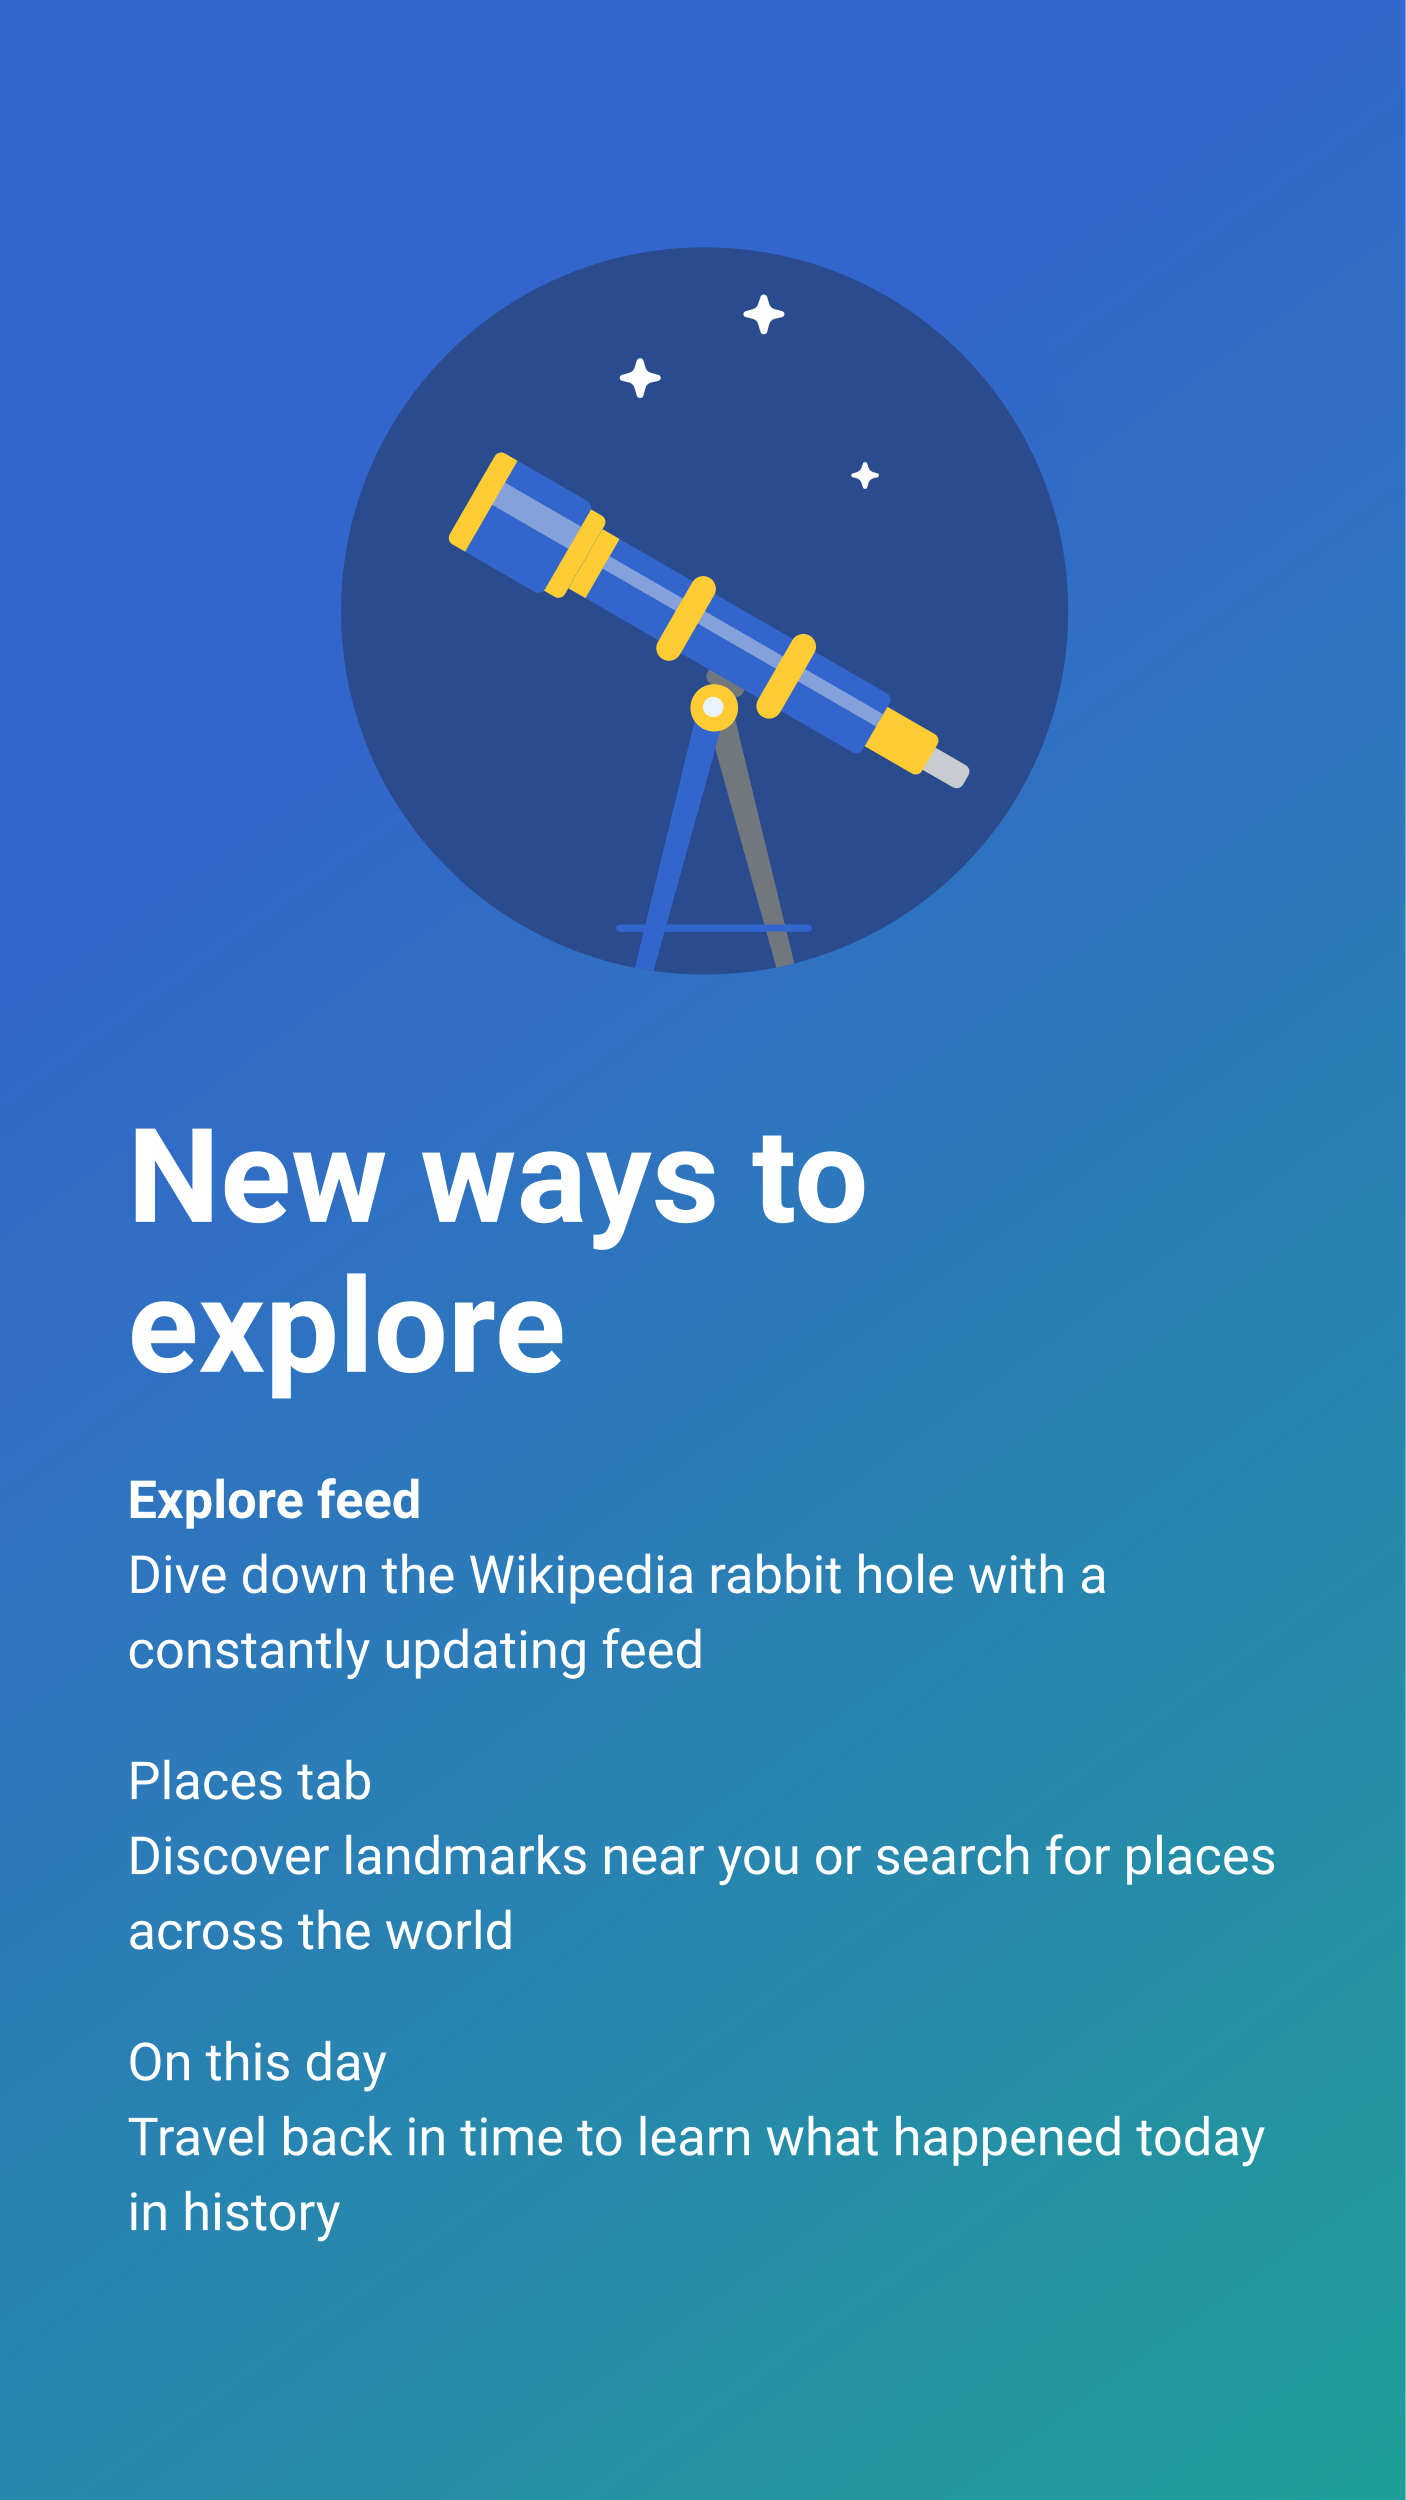
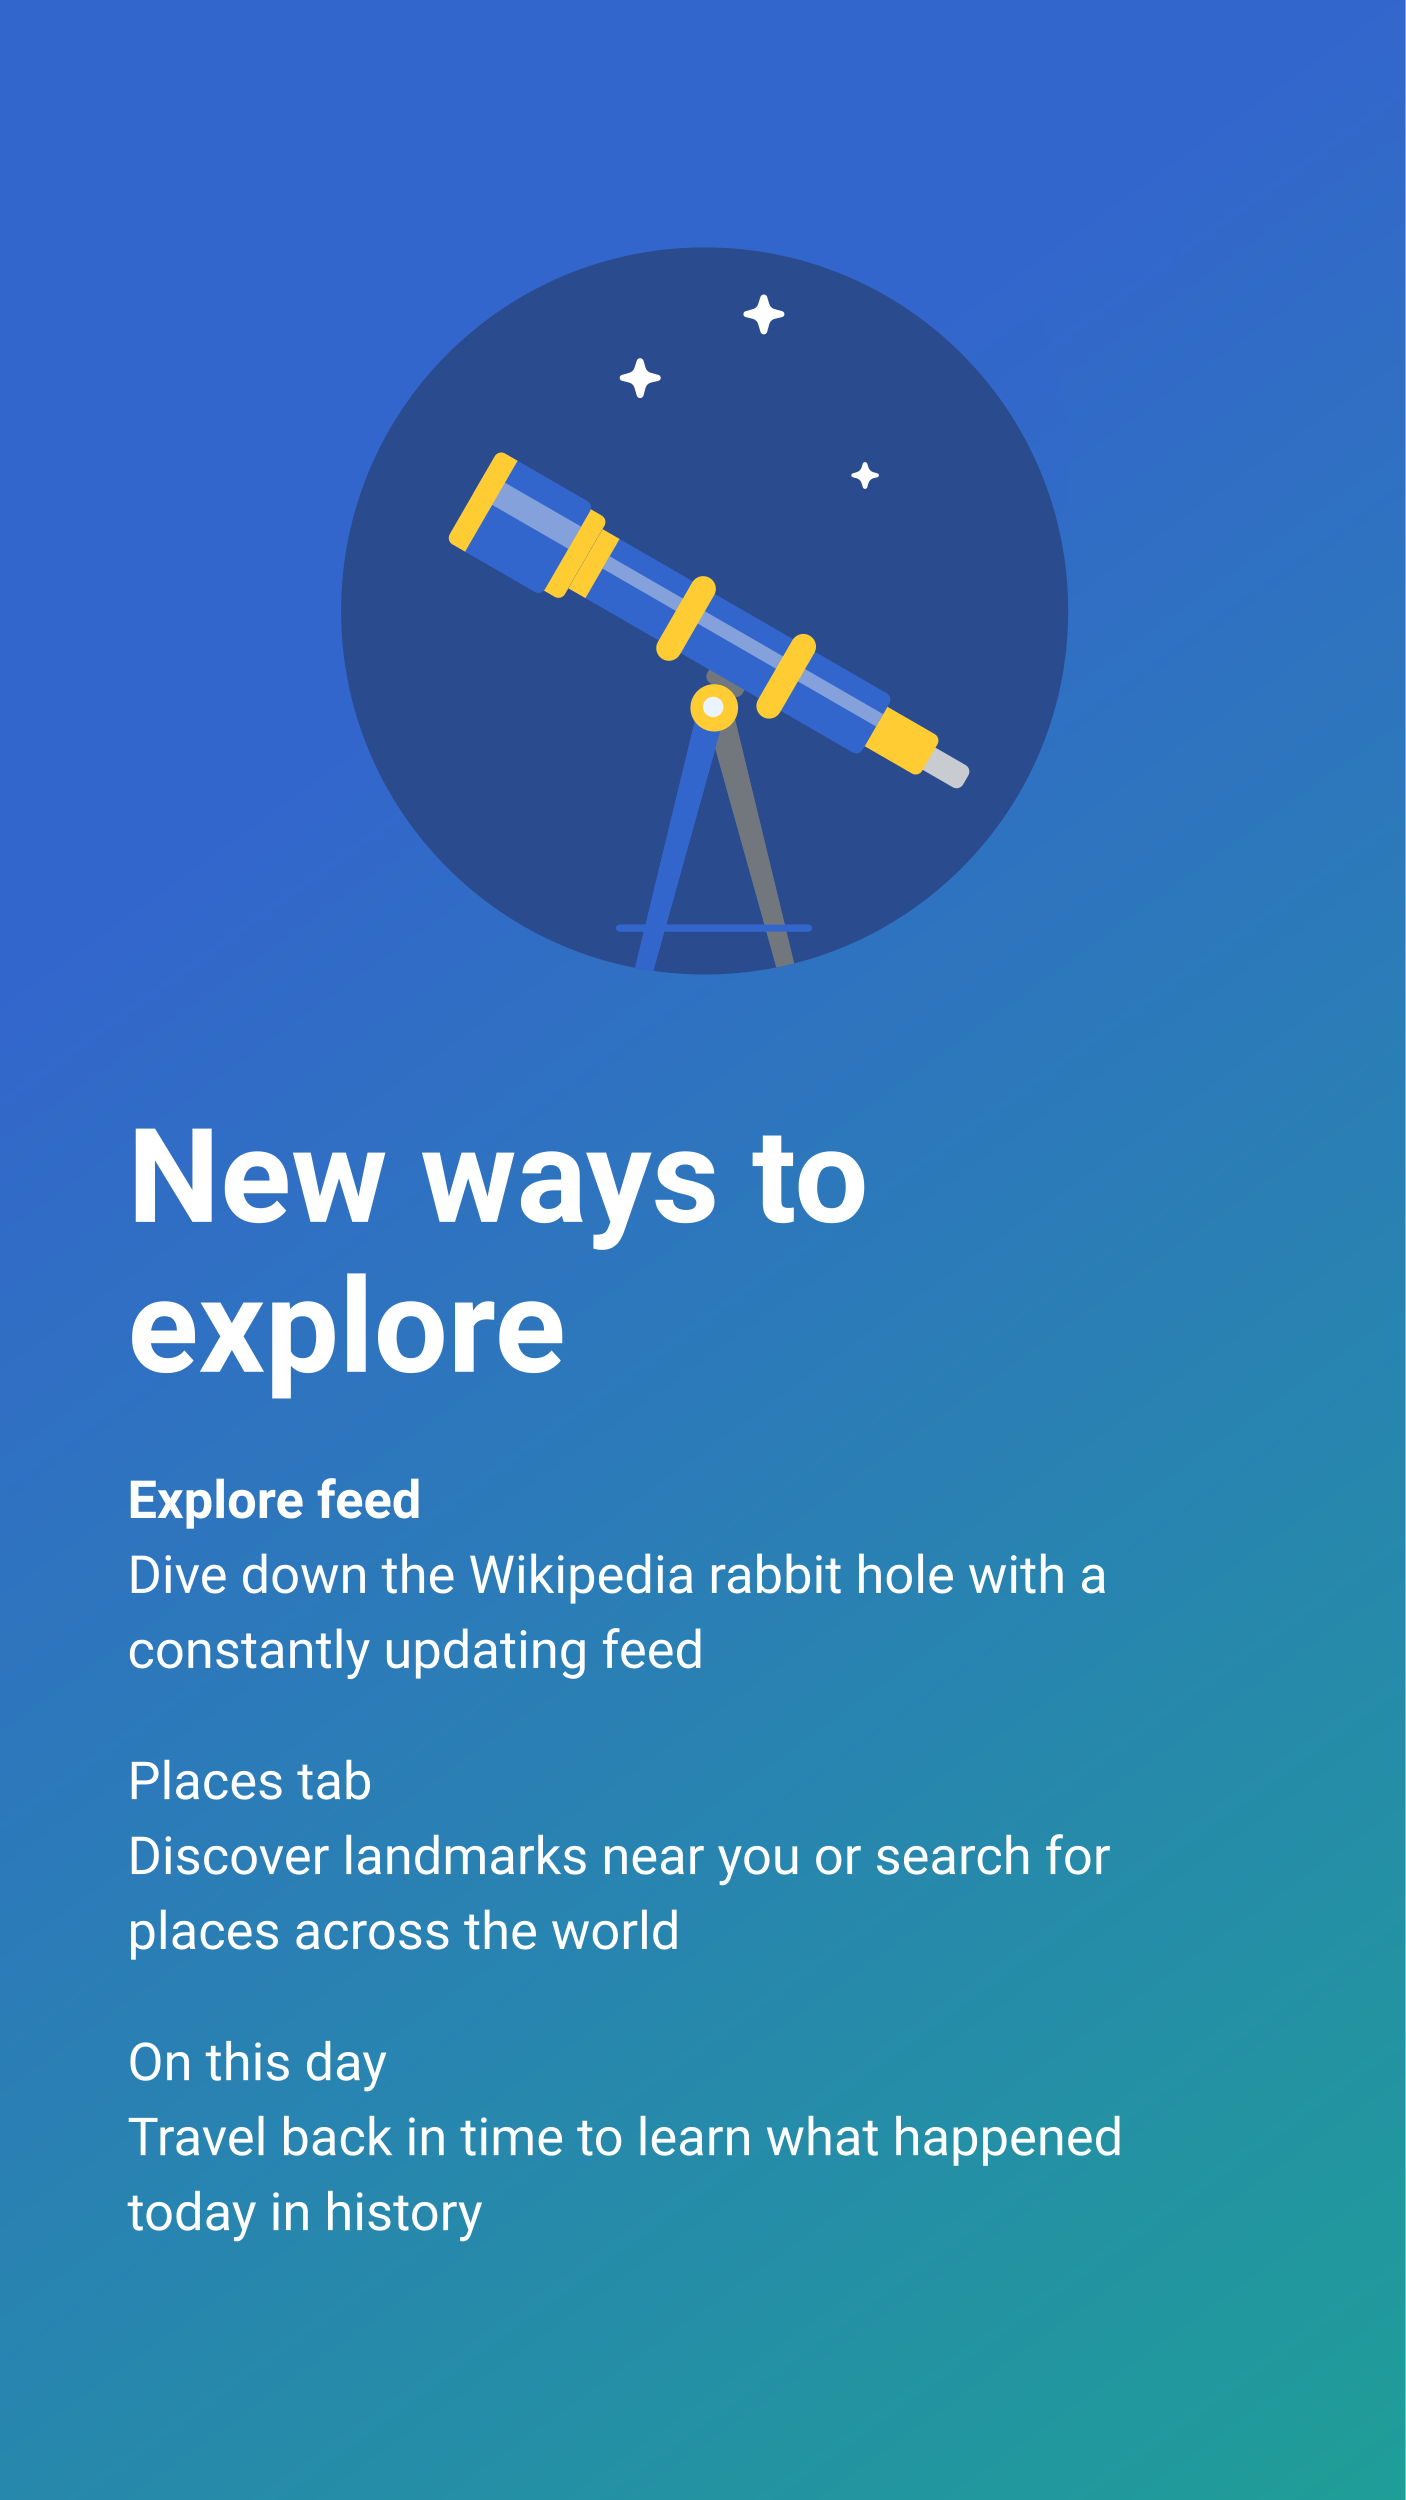
<svg xmlns="http://www.w3.org/2000/svg" xmlns:xlink="http://www.w3.org/1999/xlink" style="background:#fff" width="375" height="667" font-family="system-ui,-apple-system,BlinkMacSystemFont,'Segoe UI',Roboto,'Oxygen-Sans',Ubuntu,Cantarell,Lato,'Helvetica Neue',Helvetica,Arial,sans-serif" viewBox="0 0 375 667">
  <defs>
    <linearGradient id="a" x1="108.571%" x2="40.106%" y1="195.213%" y2="23.396%">
      <stop offset="0%" stop-color="#0bd564" />
      <stop offset="100%" stop-color="#36c" />
    </linearGradient>
    <circle id="b" cx="97" cy="97" r="97" />
    <path id="d" d="M300.504 61.746l3.718 1.208 1.09-3.353a17.62 17.62 0 01-3.089-1.407c-.663 1.047-1.245 2.255-1.719 3.552zm-.268.824c-.402 1.32-.641 2.639-.698 3.884 1.091.112 2.2.338 3.325.677l1.09-3.353-3.717-1.208zm3.45-6.236c-.328.35-.664.724-.96 1.138.86.496 1.841.948 2.878 1.312l1.311-4.034c-.988-.105-2.107.443-3.228 1.584zM299.63 68.82c.239 1.582.82 2.684 1.656 3.171l1.31-4.032a17.554 17.554 0 00-3.1-.631c.02.515.073 1.017.134 1.492zm2.35-11.778a12.62 12.62 0 011.096-1.308 7.208 7.208 0 011.727-1.346 8.99 8.99 0 00-4.7 1.157c.015.032.065.048.08.08.513.49 1.106.977 1.797 1.417zm-.495.698c-.732-.48-1.374-.983-1.918-1.536-.082-.08-.138-.153-.22-.233a9.171 9.171 0 00-3.377 4.274l3.718 1.208c.49-1.344 1.085-2.601 1.797-3.713zm-2.051 4.57l-3.717-1.207a8.962 8.962 0 00.195 5.435c.113-.016.201-.042.314-.059a13.414 13.414 0 012.455-.116c.071-1.291.328-2.658.753-4.052zm-.77 4.935a11.826 11.826 0 00-2.285.09c-.032.016-.081 0-.113.016a9.118 9.118 0 003.153 3.684 7.031 7.031 0 01-.606-2.104c-.124-.522-.152-1.097-.148-1.686zm10.902-2.554l3.717 1.208a8.81 8.81 0 00-.22-5.443c-.112.017-.2.042-.313.059-.758.103-1.582.158-2.455.116-.047 1.299-.304 2.666-.729 4.06zm-.268.825a17.418 17.418 0 01-1.805 3.737c.731.48 1.373.984 1.918 1.537.082.08.163.16.22.232a8.964 8.964 0 003.352-4.282l-3.685-1.224zm-2.278 4.444a12.62 12.62 0 01-1.096 1.308 7.208 7.208 0 01-1.727 1.346c1.673.06 3.285-.357 4.716-1.127-.016-.032-.065-.048-.081-.08a10.96 10.96 0 00-1.812-1.447zm-.737-.455c-.86-.495-1.84-.948-2.878-1.311l-1.31 4.032c.961.097 2.08-.452 3.203-1.592.344-.316.682-.69.985-1.13zm4.052-9.748c.817.05 1.584.004 2.286-.09.032-.016.081 0 .113-.016a9.118 9.118 0 00-3.153-3.684 7.03 7.03 0 01.606 2.104c.124.522.152 1.097.148 1.686zm-2.283-7.188a11.479 11.479 0 00-14.484 7.38 11.479 11.479 0 007.38 14.484 11.479 11.479 0 0014.484-7.38 11.479 11.479 0 00-7.38-14.484zm2.172 19.103c-.24.164-.483.328-.74.458-.16.082-.297.172-.458.254a9.89 9.89 0 01-7.604.591 9.89 9.89 0 01-5.805-4.948 4.88 4.88 0 01-.222-.475 6.807 6.807 0 01-.329-.805c-.711-2.03-.719-4.235-.04-6.324a10.024 10.024 0 013.75-5.093c.24-.164.483-.328.715-.466.161-.082.298-.172.459-.254a9.99 9.99 0 017.628-.583c2.527.82 4.583 2.59 5.805 4.948.082.16.164.322.222.475.132.258.23.53.305.797.735 2.038.743 4.243.064 6.332-.679 2.09-1.981 3.87-3.75 5.093zm-.753-11.98a9.72 9.72 0 00-.108-1.486c-.238-1.581-.82-2.684-1.655-3.17l-1.31 4.032c1.06.291 2.087.517 3.073.624zm-2.693 9.115c.662-1.047 1.244-2.255 1.718-3.552l-3.718-1.208-1.09 3.353c1.112.388 2.14.856 3.09 1.407zm2.684-8.26a17.86 17.86 0 01-3.325-.677l-1.09 3.353 3.717 1.208c.378-1.328.618-2.648.698-3.884z" />
  </defs>
  <g fill="none" fill-rule="evenodd">
    <path fill="url(#a)" d="M0 0h375v667H0z" />
    <text fill="#fff" font-size="35" font-weight="bold">
      <tspan x="34" y="326">New ways to </tspan>
      <tspan x="34" y="366">explore</tspan>
    </text>
    <circle cx="188" cy="122" r="97" fill="#36c" fill-opacity=".083" />
    <g transform="translate(91 66)">
      <mask id="c" fill="#fff">
        <use xlink:href="#b" />
      </mask>
      <use fill="#2a4b8d" xlink:href="#b" />
      <g mask="url(#c)">
        <g transform="translate(68 111)">
          <path fill="#506c9a" d="M30.992 8.566l1.432-.395c1.582-.436 3.169.468 3.544 2.018L62.83 121.111c.375 1.551.109 2.966-.596 3.16l-.637.176c-.705.194-1.623-.894-2.051-2.43L28.904 12.137c-.428-1.536.506-3.135 2.088-3.571z" />
          <path fill="#36c" d="M30.576 10.701l1.432.395c1.582.436 2.516 2.035 2.088 3.572L3.454 124.548c-.428 1.536-1.346 2.624-2.05 2.43l-.638-.176c-.705-.194-.971-1.61-.596-3.16L27.032 12.72c.375-1.55 1.962-2.455 3.544-2.019z" />
          <rect width="52.2" height="1.819" x="5.4" y="69.705" fill="#36c" rx=".909" />
          <path fill="#72777d" d="M30.826.553l9.457 5.46-1.109 1.92a2 2 0 01-2.732.732l-5.993-3.46a2 2 0 01-.732-2.732l1.109-1.92z" />
          <ellipse cx="31.561" cy="11.845" fill="#2a4b8d" rx="6.361" ry="6.315" />
        </g>
      </g>
      <g mask="url(#c)">
        <g transform="translate(68 116)">
          <g transform="translate(0 3)">
            <path fill="#72777d" d="M30.992.566L32.424.17c1.582-.436 3.169.468 3.544 2.018L62.83 113.111c.375 1.551.109 2.966-.596 3.16l-.637.176c-.705.194-1.623-.894-2.051-2.43L28.904 4.137c-.428-1.536.506-3.135 2.088-3.571z" />
            <path fill="#36c" d="M30.576 2.701l1.432.395c1.582.436 2.516 2.035 2.088 3.572L3.454 116.548c-.428 1.536-1.346 2.624-2.05 2.43l-.638-.176c-.705-.194-.971-1.61-.596-3.16L27.032 4.72c.375-1.55 1.962-2.455 3.544-2.019z" />
            <rect width="52.2" height="1.819" x="5.4" y="61.705" fill="#36c" rx=".909" />
          </g>
          <ellipse cx="31.561" cy="6.845" fill="#fc3" rx="6.361" ry="6.315" />
          <ellipse cx="31.286" cy="6.611" fill="#eaf3ff" rx="2.726" ry="2.706" />
        </g>
      </g>
      <g mask="url(#c)">
        <g transform="rotate(30 -79.765 105.373)">
          <path fill="#c8ccd1" d="M135.446 10.54H150a2 2 0 012 2v2.832a2 2 0 01-2 2h-14.554v-6.833z" />
          <path fill="#fc3" d="M25.584 1.429h7.03a2 2 0 012 2v21.053a2 2 0 01-2 2h-7.03V1.429z" />
          <path fill="#36c" d="M34.614 4.466h87.544a2 2 0 012 2v14.22a2 2 0 01-2 2H34.614V4.466z" />
          <rect width="29.347" height="28" fill="#36c" rx="2" />
          <path fill="#fc3" d="M34.614 4.466h5.267v18.22h-5.267zm89.544 3.036h14.555a2 2 0 012 2v8.147a2 2 0 01-2 2h-14.555V7.502z" />
          <path fill="#EAECF0" d="M39.881 9.78h84.277v3.796H39.881zM0 6.743h29.347v6.833H0z" opacity=".441" />
          <rect width="6.772" height="25.053" x="62.455" y="1.429" fill="#fc3" rx="3.386" />
          <rect width="6.772" height="25.053" x="93.307" y="1.429" fill="#fc3" rx="3.386" />
        </g>
        <path fill="#fc3" d="M43.732 55l3.359 1.939-14 24.249-3.359-1.94A2 2 0 0129 76.517l12-20.784A2 2 0 0143.732 55z" />
      </g>
    </g>
    <text fill="#fff" font-size="14">
      <tspan x="34" y="480">Places tab </tspan>
-       <tspan x="34" y="500">Discover landmarks near you or search for places </tspan>
-       <tspan x="34" y="520">across the world</tspan>
+       <tspan x="34" y="500">Discover landmarks near you or search for </tspan>
+       <tspan x="34" y="520">places across the world</tspan>
    </text>
    <text fill="#fff" font-size="14">
      <tspan x="34" y="555">On this day </tspan>
-       <tspan x="34" y="575">Travel back in time to learn what happened today </tspan>
-       <tspan x="34" y="595">in history </tspan>
+       <tspan x="34" y="575">Travel back in time to learn what happened </tspan>
+       <tspan x="34" y="595">today in history </tspan>
    </text>
    <text fill="#fff" font-size="14" font-weight="bold">
      <tspan x="34" y="405">Explore feed</tspan>
      <tspan x="34" y="425" font-weight="normal">Dive down the Wikipedia rabbit hole with a </tspan>
      <tspan x="34" y="445" font-weight="normal">constantly updating feed</tspan>
    </text>
    <mask id="e" fill="#fff">
      <use xlink:href="#d" />
    </mask>
    <use fill="#36c" opacity=".418" xlink:href="#d" />
    <g mask="url(#e)">
      <g transform="translate(29 15)">
        <g fill="#eaf3ff" opacity=".41" transform="translate(42 14)">
          <path d="M17 3h1.01C19.108 3 20 3.894 20 5.005v15.06a2.002 2.002 0 01-1.99 2.004H1.99A1.995 1.995 0 010 20.064V5.004C0 3.899.898 3 1.99 3H3v1.002a2 2 0 004 0V3h6v1.002a2 2 0 004 0V3zM2 10v9.005c0 .54.448.995 1 .995h14c.555 0 1-.446 1-.995V10H2z" />
          <rect width="2" height="4.355" x="4" y=".645" rx="1" />
          <rect width="2" height="4.355" x="14" y=".645" rx="1" />
        </g>
        <path fill="#eaf3ff" d="M247.801 184.326a9.564 9.564 0 1113.525 0c-1.874 1.874-6.762 6.674-6.762 6.674s-4.902-4.813-6.763-6.674zm4.264-4.264a3.533 3.533 0 104.997-4.997 3.533 3.533 0 00-4.997 4.997z" opacity=".411" />
        <circle cx="50.5" cy="184.5" r="5.5" stroke="#eaf3ff" stroke-width="2" opacity=".41" />
        <circle cx="292.5" cy="90.5" r="5.5" stroke="#eaf3ff" stroke-width="2" opacity=".41" />
        <circle cx="5.5" cy="79.5" r="5.5" stroke="#eaf3ff" stroke-width="2" opacity=".41" />
        <g fill="#000" fill-rule="nonzero" opacity=".17">
          <path d="M38.441 121.789v6.761c0 .75.605 1.357 1.352 1.357.747 0 1.352-.608 1.352-1.357v-6.761c0-.75-.605-1.357-1.352-1.357-.747 0-1.352.608-1.352 1.357z" />
          <path d="M43.182 123.809h-6.785c-.747 0-1.352.607-1.352 1.357 0 .749.605 1.356 1.352 1.356h6.785c.747 0 1.352-.607 1.352-1.356 0-.75-.605-1.357-1.352-1.357z" />
        </g>
        <g fill="#000" fill-rule="nonzero" opacity=".17">
          <path d="M274.441 131.789v6.761c0 .75.605 1.357 1.352 1.357.747 0 1.352-.608 1.352-1.357v-6.761c0-.75-.605-1.357-1.352-1.357-.747 0-1.352.608-1.352 1.357z" />
          <path d="M279.182 133.809h-6.785c-.747 0-1.352.607-1.352 1.357 0 .749.605 1.356 1.352 1.356h6.785c.747 0 1.352-.607 1.352-1.356 0-.75-.605-1.357-1.352-1.357z" />
        </g>
        <g fill="#000" fill-rule="nonzero" opacity=".17">
          <path d="M241.441 1.789V8.55c0 .75.605 1.357 1.352 1.357.747 0 1.352-.608 1.352-1.357V1.789c0-.75-.605-1.357-1.352-1.357-.747 0-1.352.608-1.352 1.357z" />
          <path d="M246.182 3.809h-6.785c-.747 0-1.352.607-1.352 1.357 0 .749.605 1.356 1.352 1.356h6.785c.747 0 1.352-.607 1.352-1.356 0-.75-.605-1.357-1.352-1.357z" />
        </g>
      </g>
    </g>
    <path fill="#fff" d="M231.399 123.742l.264.894a2 2 0 001.385 1.362l1.045.289a.546.546 0 01-.022 1.058l-.926.215a2 2 0 00-1.48 1.427l-.266.989a.626.626 0 01-1.206.013l-.309-1.05a2 2 0 00-1.448-1.38l-.884-.214a.547.547 0 01-.023-1.058l1.006-.29a2 2 0 001.35-1.309l.31-.961a.63.63 0 011.204.015zm-26.714-44.499l.546 1.85a2 2 0 001.385 1.362l2.077.575a.813.813 0 01-.033 1.574l-1.947.452a2 2 0 00-1.48 1.428l-.548 2.035a.932.932 0 01-1.794.02l-.62-2.104a2 2 0 00-1.448-1.38l-1.863-.45a.814.814 0 01-.034-1.574l1.997-.577a2 2 0 001.35-1.308l.62-1.925a.938.938 0 011.792.022zm-33 17l.546 1.85a2 2 0 001.385 1.362l2.077.575a.813.813 0 01-.033 1.574l-1.947.452a2 2 0 00-1.48 1.428l-.548 2.035a.932.932 0 01-1.794.02l-.62-2.104a2 2 0 00-1.448-1.38l-1.863-.45a.814.814 0 01-.034-1.574l1.997-.577a2 2 0 001.35-1.308l.62-1.925a.938.938 0 011.792.022z" />
  </g>
</svg>
